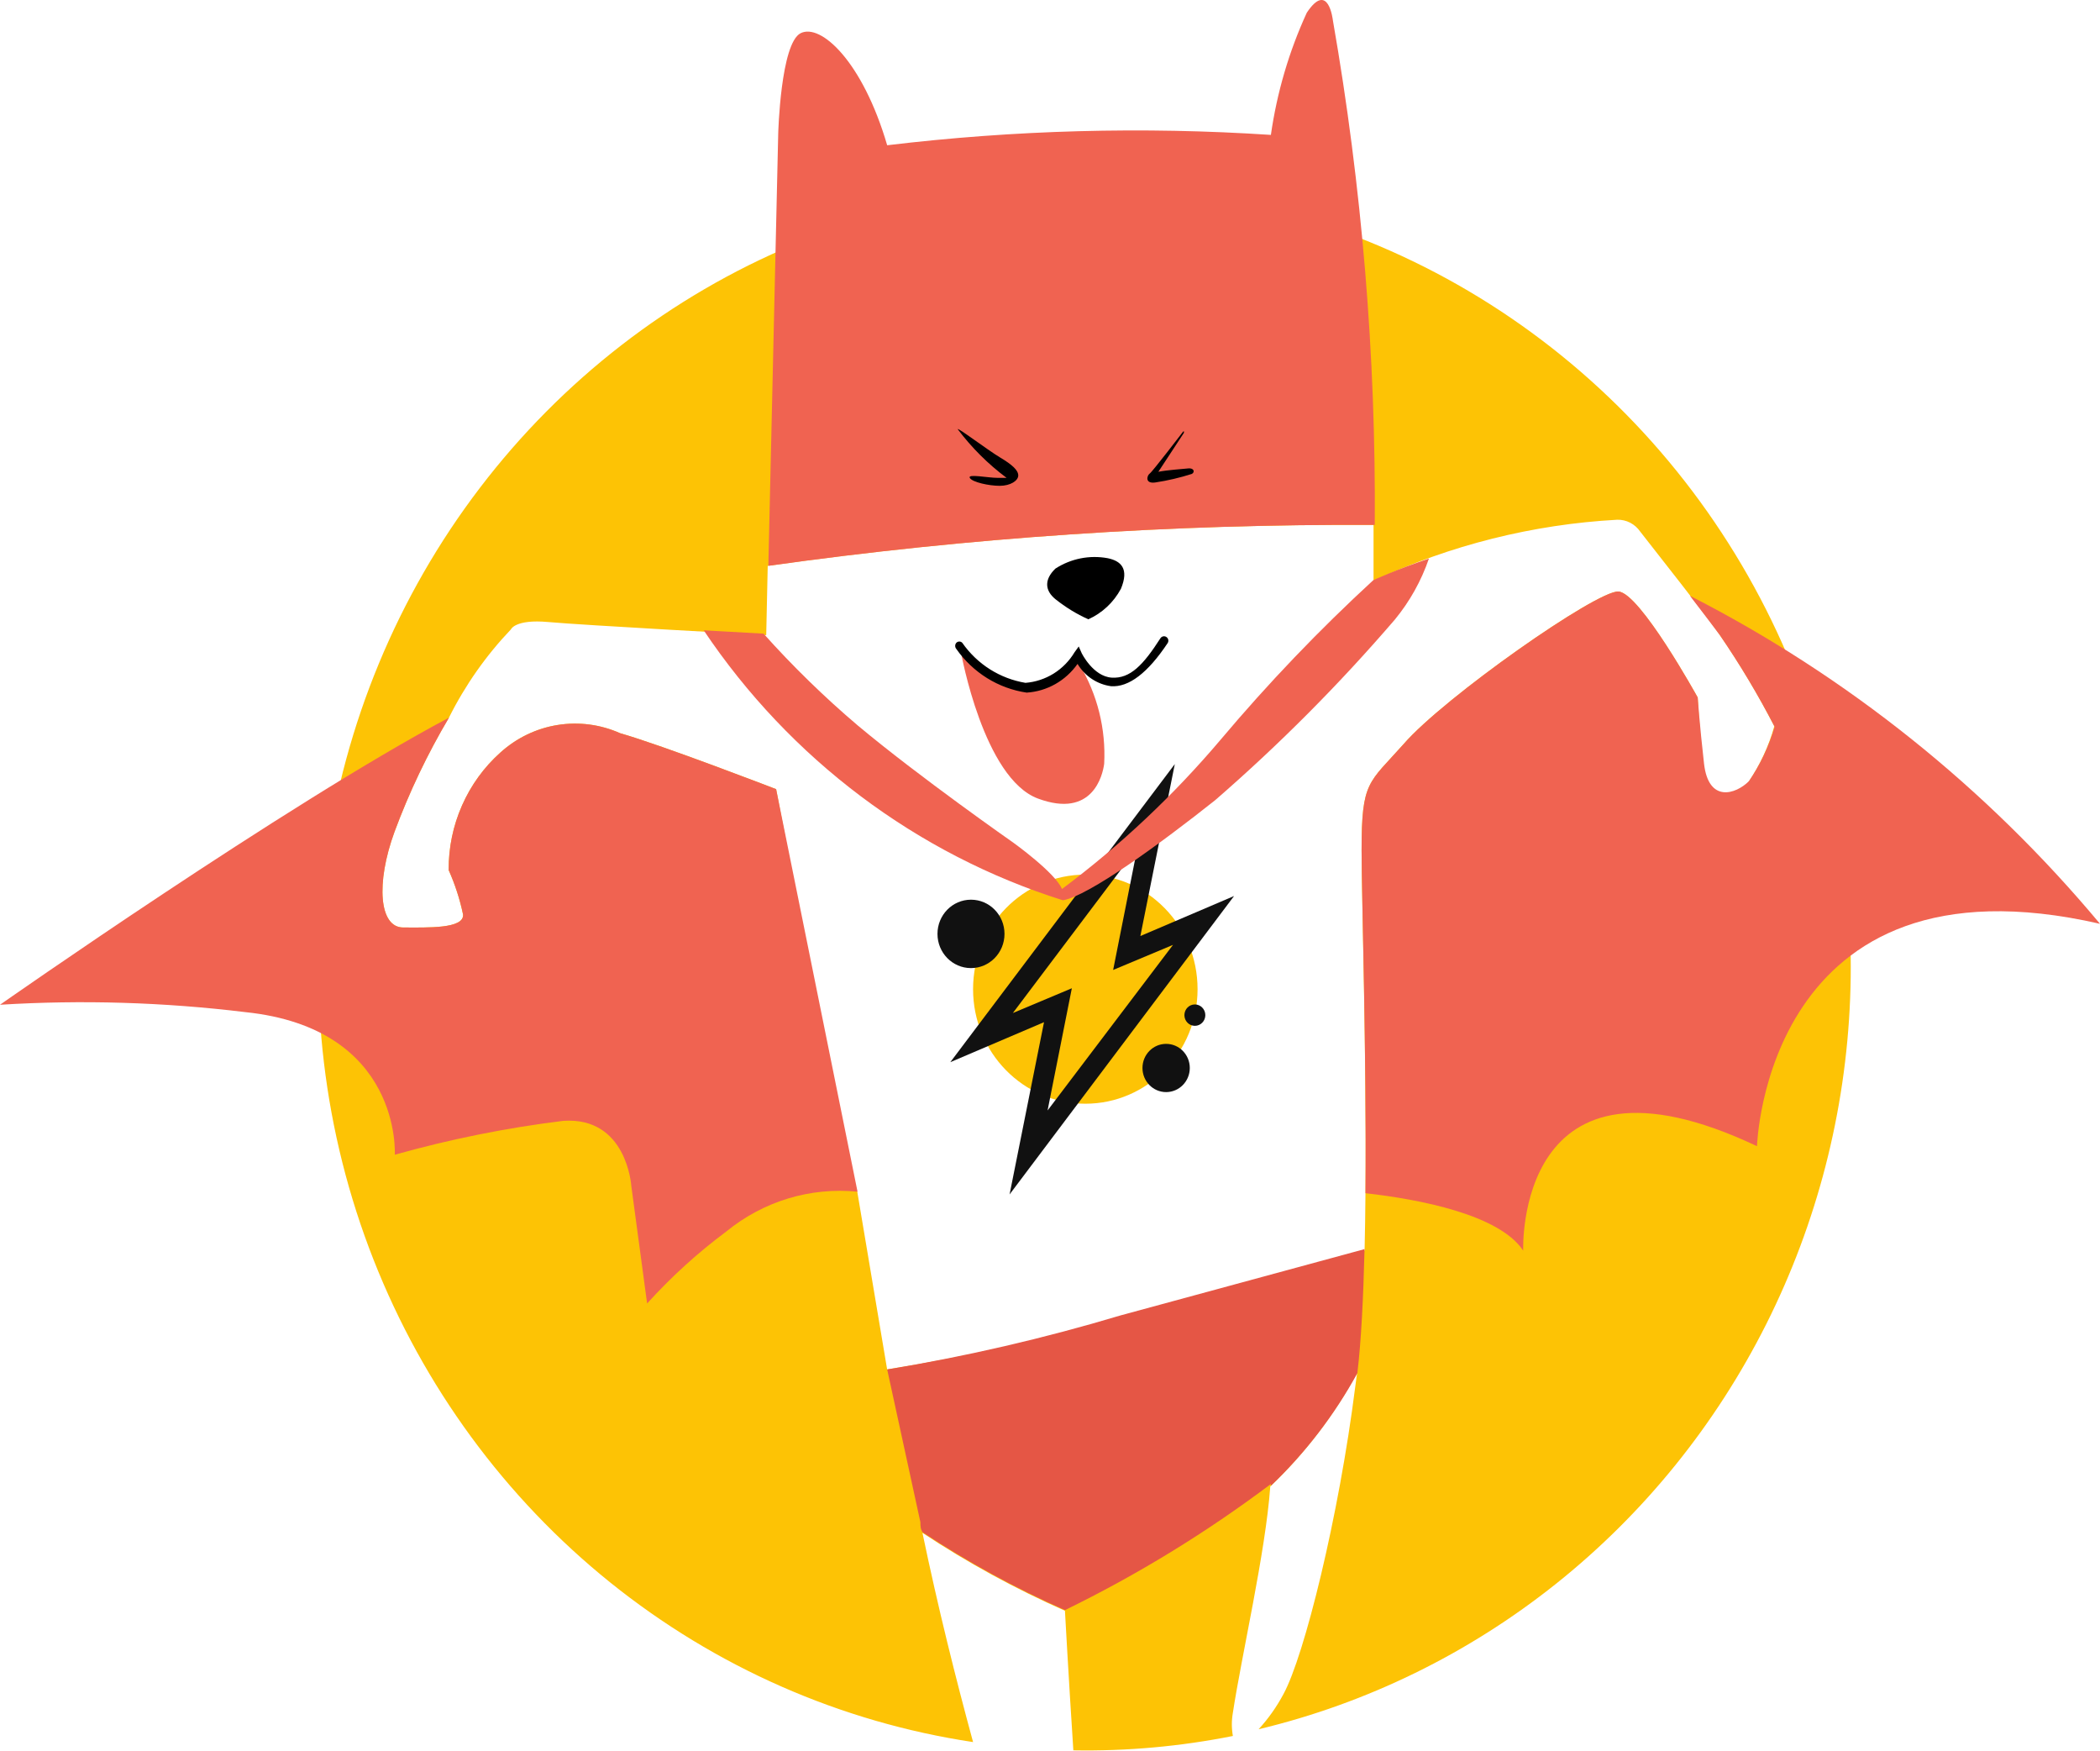
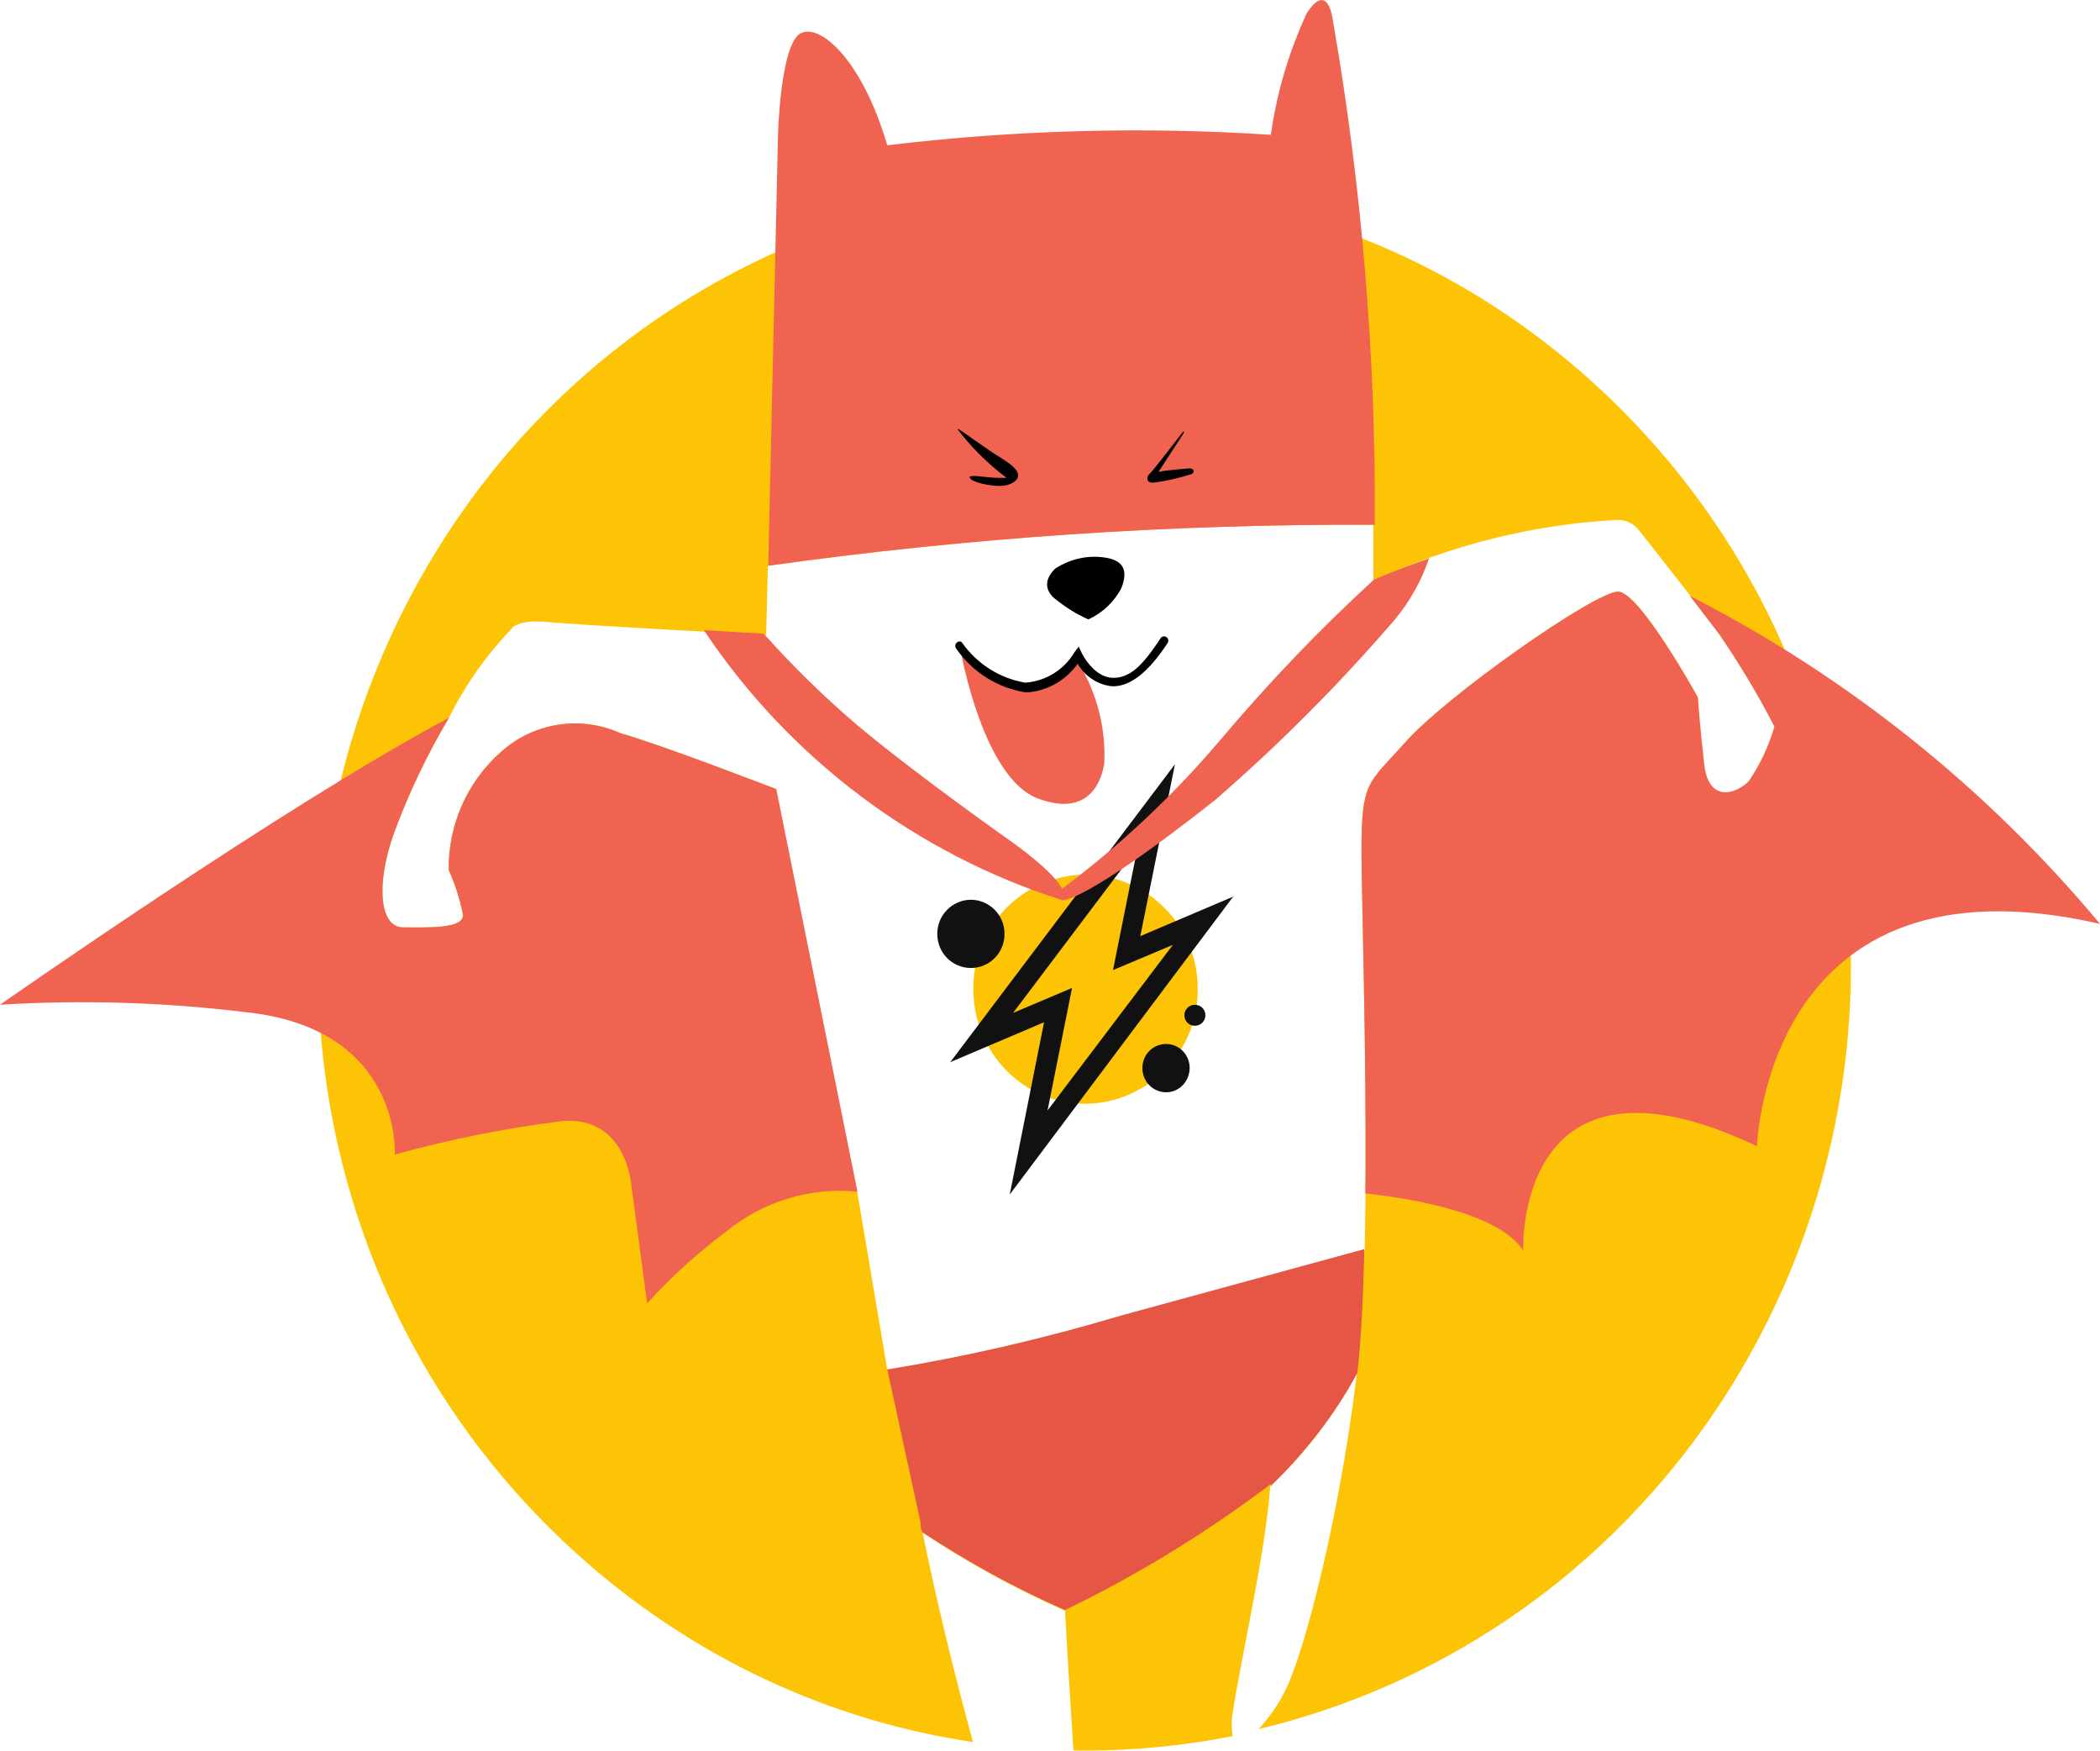
- <svg xmlns="http://www.w3.org/2000/svg" width="60" height="50" viewBox="0 0 60 50" fill="none">
-   <path d="M51.208 19.051C49.734 15.447 47.36 12.301 44.322 9.925C41.285 7.549 37.69 6.027 33.896 5.51C30.102 4.993 26.241 5.499 22.699 6.979C19.157 8.458 16.056 10.859 13.707 13.941C11.357 17.024 9.841 20.681 9.308 24.548C8.776 28.415 9.246 32.357 10.672 35.981C12.098 39.604 14.43 42.784 17.435 45.202C20.441 47.619 24.015 49.191 27.802 49.761C27.306 47.938 26.801 45.922 26.356 43.785C27.65 44.641 29.012 45.385 30.427 46.01C30.427 46.01 30.53 47.894 30.667 49.997C32.196 50.024 33.724 49.886 35.225 49.587C35.186 49.367 35.186 49.143 35.225 48.924C35.473 47.292 36.157 44.352 36.294 42.459C37.28 41.518 38.117 40.426 38.774 39.222L38.722 39.606C38.252 43.322 37.269 47.292 36.67 48.391C36.476 48.755 36.238 49.092 35.96 49.395C39.056 48.654 41.956 47.235 44.461 45.237C46.966 43.238 49.014 40.708 50.465 37.821C51.915 34.935 52.733 31.761 52.861 28.52C52.99 25.278 52.426 22.047 51.208 19.051ZM49.951 22.358C49.575 22.733 48.797 22.986 48.668 21.851C48.54 20.717 48.506 19.923 48.506 19.923C48.506 19.923 46.855 16.931 46.24 16.896C45.624 16.861 41.254 19.923 40.099 21.258C39.099 22.384 38.902 22.305 38.902 24.286C38.902 25.777 39.09 31.413 38.988 35.723L32.018 37.617C29.827 38.258 27.599 38.759 25.347 39.117L24.492 34.031H24.372L22.175 22.541C22.175 22.541 18.916 21.284 17.719 20.944C17.157 20.693 16.536 20.612 15.93 20.709C15.324 20.806 14.758 21.079 14.298 21.494C13.83 21.912 13.455 22.429 13.2 23.009C12.944 23.588 12.814 24.217 12.819 24.853C13 25.258 13.137 25.682 13.229 26.118C13.272 26.537 12.203 26.493 11.519 26.493C10.835 26.493 10.732 25.236 11.271 23.762C11.691 22.628 12.212 21.536 12.827 20.499C13.29 19.573 13.887 18.723 14.598 17.978C14.598 17.978 14.717 17.681 15.667 17.768C16.616 17.856 21.892 18.143 21.892 18.143L21.935 16.163C27.67 15.355 33.455 14.964 39.244 14.994C39.244 15.526 39.244 16.058 39.244 16.591C41.437 15.57 43.798 14.978 46.205 14.846C46.334 14.842 46.462 14.872 46.577 14.931C46.692 14.991 46.79 15.078 46.864 15.186C47.155 15.561 48.925 17.803 49.13 18.126C49.705 18.964 50.228 19.838 50.695 20.743C50.535 21.317 50.283 21.859 49.951 22.349V22.358Z" fill="#FDC305" />
-   <path d="M48.284 17.018C48.686 17.541 49.036 18.004 49.139 18.143C49.714 18.982 50.237 19.856 50.704 20.761C50.541 21.315 50.293 21.839 49.969 22.314C49.592 22.689 48.814 22.942 48.686 21.808C48.558 20.674 48.506 19.923 48.506 19.923C48.506 19.923 46.856 16.931 46.24 16.896C45.624 16.861 41.254 19.923 40.1 21.258C39.099 22.384 38.903 22.305 38.903 24.286C38.903 25.594 39.048 30.087 39.014 34.083C40.562 34.258 42.836 34.694 43.52 35.723C43.52 35.723 43.273 29.459 50.2 32.74C50.2 32.74 50.439 24.198 60 26.388C56.75 22.495 52.766 19.309 48.284 17.018Z" fill="#F06351" />
-   <path d="M39.279 14.994C39.314 10.159 38.913 5.332 38.081 0.572C38.081 0.572 37.953 -0.562 37.337 0.363C36.829 1.469 36.484 2.644 36.311 3.853C32.656 3.613 28.986 3.713 25.348 4.149C24.646 1.75 23.449 0.66 22.876 0.948C22.303 1.235 22.235 3.809 22.235 3.809L21.953 16.163C27.694 15.354 33.484 14.964 39.279 14.994Z" fill="#F06351" />
-   <path d="M38.782 39.222C38.893 38.288 38.953 37.05 38.987 35.68L32.018 37.573C29.828 38.229 27.601 38.745 25.348 39.117L26.297 43.48C26.297 43.575 26.297 43.671 26.357 43.767C27.651 44.623 29.012 45.368 30.427 45.992C32.496 44.983 34.466 43.777 36.311 42.389V42.441C37.292 41.505 38.126 40.419 38.782 39.222Z" fill="#E55645" />
-   <path d="M27.366 12.263C27.323 12.176 28.221 12.857 28.572 13.066C28.922 13.275 29.093 13.432 29.093 13.581C29.093 13.729 28.871 13.877 28.563 13.877C28.255 13.877 27.776 13.773 27.708 13.65C27.64 13.528 28.221 13.65 28.512 13.65H28.76C28.233 13.257 27.764 12.79 27.366 12.263Z" fill="black" />
-   <path d="M33.78 12.359C33.78 12.359 32.925 13.476 32.848 13.528C32.771 13.581 32.702 13.825 33.01 13.781C33.364 13.727 33.712 13.646 34.053 13.537C34.148 13.485 34.113 13.363 33.951 13.38C33.788 13.397 33.369 13.424 33.096 13.476L33.823 12.368C33.823 12.368 33.848 12.263 33.78 12.359Z" fill="black" />
-   <path d="M31.095 17.69C31.491 17.512 31.819 17.205 32.027 16.817C32.266 16.242 32.027 16.023 31.65 15.945C31.133 15.849 30.599 15.954 30.154 16.242C29.82 16.564 29.863 16.878 30.154 17.114C30.443 17.345 30.759 17.539 31.095 17.69Z" fill="black" />
-   <path d="M30.787 18.789C30.688 18.987 30.555 19.165 30.393 19.313C30.15 19.512 29.85 19.629 29.538 19.644C29.067 19.691 28.596 19.554 28.221 19.26C28.049 19.157 27.895 19.024 27.768 18.868C27.682 18.773 27.577 18.698 27.46 18.649C27.46 18.649 28.101 22.235 29.658 22.811C31.214 23.387 31.505 22.148 31.548 21.817C31.6 20.824 31.355 19.838 30.846 18.99C30.846 18.728 30.829 18.903 30.787 18.789Z" fill="#F06351" />
-   <path d="M29.333 19.784C28.933 19.725 28.548 19.584 28.203 19.37C27.858 19.155 27.558 18.872 27.323 18.536C27.302 18.512 27.291 18.481 27.291 18.449C27.291 18.417 27.302 18.386 27.323 18.362C27.334 18.35 27.348 18.341 27.362 18.334C27.377 18.328 27.393 18.325 27.409 18.325C27.425 18.325 27.441 18.328 27.455 18.334C27.47 18.341 27.483 18.35 27.494 18.362C27.706 18.665 27.974 18.922 28.284 19.118C28.594 19.314 28.939 19.445 29.299 19.505C29.583 19.483 29.859 19.392 30.103 19.241C30.347 19.089 30.552 18.88 30.701 18.632L30.821 18.466L30.906 18.658C30.906 18.658 31.231 19.321 31.762 19.356C32.292 19.391 32.668 18.99 33.155 18.231C33.173 18.203 33.202 18.184 33.234 18.177C33.266 18.171 33.299 18.177 33.326 18.196C33.354 18.214 33.373 18.243 33.379 18.276C33.385 18.309 33.379 18.343 33.361 18.37C32.791 19.225 32.252 19.635 31.744 19.601C31.548 19.574 31.36 19.503 31.195 19.393C31.029 19.283 30.89 19.136 30.787 18.964C30.619 19.202 30.402 19.399 30.151 19.541C29.899 19.683 29.62 19.766 29.333 19.784Z" fill="black" />
-   <path d="M31.009 31.527C32.78 31.527 34.216 30.062 34.216 28.255C34.216 26.448 32.78 24.983 31.009 24.983C29.238 24.983 27.802 26.448 27.802 28.255C27.802 30.062 29.238 31.527 31.009 31.527Z" fill="#FDC305" />
-   <path d="M35.259 25.594L32.582 26.737L33.566 21.825L27.152 30.34L29.829 29.198L28.845 34.118L35.259 25.594ZM28.939 28.936L32.497 24.216L31.804 27.706L33.514 26.99L29.931 31.719L30.624 28.229L28.939 28.936Z" fill="#111111" />
-   <path d="M27.742 27.653C28.271 27.653 28.7 27.216 28.7 26.676C28.7 26.136 28.271 25.699 27.742 25.699C27.213 25.699 26.785 26.136 26.785 26.676C26.785 27.216 27.213 27.653 27.742 27.653Z" fill="#111111" />
-   <path d="M33.318 31.195C33.691 31.195 33.994 30.887 33.994 30.506C33.994 30.125 33.691 29.817 33.318 29.817C32.945 29.817 32.642 30.125 32.642 30.506C32.642 30.887 32.945 31.195 33.318 31.195Z" fill="#111111" />
-   <path d="M34.139 29.302C34.304 29.302 34.438 29.165 34.438 28.997C34.438 28.828 34.304 28.691 34.139 28.691C33.974 28.691 33.84 28.828 33.84 28.997C33.84 29.165 33.974 29.302 34.139 29.302Z" fill="#111111" />
-   <path d="M39.236 16.573C37.692 17.993 36.238 19.511 34.883 21.119C33.533 22.715 32.01 24.149 30.342 25.394C30.154 24.931 28.948 24.067 28.948 24.067C28.948 24.067 26.263 22.192 24.501 20.717C23.549 19.908 22.652 19.034 21.816 18.1L20.105 18.004C22.574 21.683 26.192 24.401 30.368 25.716C31.103 25.594 33.173 24.085 34.721 22.855C36.552 21.266 38.267 19.543 39.852 17.699C40.278 17.182 40.608 16.591 40.827 15.954C39.852 16.285 39.236 16.573 39.236 16.573Z" fill="#F06351" />
-   <path d="M22.175 22.541C22.175 22.541 18.917 21.284 17.72 20.944C17.157 20.693 16.537 20.612 15.93 20.709C15.324 20.806 14.758 21.079 14.299 21.494C13.83 21.912 13.455 22.429 13.2 23.009C12.945 23.588 12.815 24.217 12.819 24.853C13 25.258 13.138 25.682 13.23 26.118C13.273 26.537 12.204 26.493 11.519 26.493C10.835 26.493 10.733 25.236 11.271 23.762C11.692 22.628 12.213 21.536 12.828 20.499C8.167 22.977 0 28.7 0 28.7C2.336 28.556 4.68 28.627 7.004 28.91C11.494 29.372 11.28 32.984 11.28 32.984C12.859 32.54 14.468 32.216 16.095 32.016C17.908 31.893 18.036 33.865 18.036 33.865L18.489 37.233C19.177 36.473 19.936 35.783 20.755 35.174C21.811 34.312 23.155 33.905 24.501 34.04L22.175 22.541Z" fill="#F06351" />
+ <svg xmlns="http://www.w3.org/2000/svg" viewBox="0 0 60 50" fill="none">
+   <path d="M51.2 19.05a22.3 22.3 0 0 0-6.88-9.13 21.5 21.5 0 0 0-21.62-2.95 21.95 21.95 0 0 0-9 6.97 22.76 22.76 0 0 0-3.04 22.04 22.31 22.31 0 0 0 6.78 9.22c3 2.42 6.57 4 10.36 4.56-.5-1.82-1-3.84-1.44-5.98 1.29.86 2.65 1.6 4.07 2.23 0 0 .1 1.88.24 3.99a21.7 21.7 0 0 0 4.55-.41 1.9 1.9 0 0 1 0-.67c.25-1.63.94-4.57 1.07-6.46.99-.94 1.83-2.03 2.48-3.24l-.05.39c-.47 3.71-1.45 7.68-2.05 8.78-.2.37-.43.7-.71 1 3.1-.74 6-2.16 8.5-4.15 2.5-2 4.55-4.53 6-7.42a22.73 22.73 0 0 0 .75-18.77Zm-1.25 3.3c-.38.38-1.15.64-1.28-.5a30.8 30.8 0 0 1-.16-1.93s-1.65-2.99-2.27-3.02c-.62-.04-4.99 3.02-6.14 4.36-1 1.12-1.2 1.05-1.2 3.03 0 1.49.19 7.12.09 11.43l-6.97 1.9a53.8 53.8 0 0 1-6.67 1.5l-.86-5.09h-.12l-2.2-11.49s-3.25-1.26-4.45-1.6a3.16 3.16 0 0 0-3.42.55 4.42 4.42 0 0 0-1.48 3.36c.18.4.32.83.4 1.27.05.42-1.02.37-1.7.37-.69 0-.79-1.25-.25-2.73a19.9 19.9 0 0 1 1.56-3.26c.46-.93 1.06-1.78 1.77-2.52 0 0 .12-.3 1.07-.21.95.09 6.22.37 6.22.37l.05-1.98c5.73-.8 11.51-1.2 17.3-1.17v1.6a18.95 18.95 0 0 1 6.97-1.74.76.76 0 0 1 .65.34c.3.37 2.06 2.61 2.27 2.94.57.83 1.1 1.7 1.57 2.61a5.5 5.5 0 0 1-.75 1.6v.02Z" fill="#FDC305" />
+   <path d="m48.28 17.02.86 1.12c.57.84 1.1 1.72 1.56 2.62a5.5 5.5 0 0 1-.73 1.55c-.38.38-1.16.63-1.28-.5-.13-1.14-.18-1.89-.18-1.89s-1.65-2.99-2.27-3.02c-.62-.04-4.99 3.02-6.14 4.36-1 1.12-1.2 1.05-1.2 3.03 0 1.3.15 5.8.11 9.8 1.55.17 3.83.6 4.51 1.63 0 0-.25-6.26 6.68-2.98 0 0 .24-8.54 9.8-6.35a37.5 37.5 0 0 0-11.72-9.37Zm-9-2.02c.03-4.84-.37-9.67-1.2-14.43 0 0-.13-1.13-.74-.2-.51 1.1-.86 2.27-1.03 3.48a59.42 59.42 0 0 0-10.96.3c-.7-2.4-1.9-3.49-2.47-3.2-.58.29-.65 2.86-.65 2.86l-.28 12.35a121 121 0 0 1 17.33-1.17Z" fill="#F06351" />
+   <path d="M38.78 39.22c.11-.93.17-2.17.2-3.54l-6.96 1.9a53.8 53.8 0 0 1-6.67 1.54l.95 4.36c0 .1 0 .2.06.29 1.3.85 2.65 1.6 4.07 2.22 2.07-1 4.04-2.21 5.88-3.6v.05c.98-.94 1.82-2.02 2.47-3.22Z" fill="#E55645" />
+   <path d="M27.37 12.26c-.05-.08.85.6 1.2.8.35.22.52.37.52.52 0 .15-.22.3-.53.3-.3 0-.78-.1-.85-.23-.07-.12.51 0 .8 0h.25c-.53-.4-1-.86-1.4-1.39Zm6.41.1s-.86 1.12-.93 1.17c-.08.05-.15.3.16.25.35-.05.7-.13 1.04-.24.1-.06.06-.18-.1-.16-.16.02-.58.04-.85.1l.72-1.11s.03-.1-.04-.01Zm-2.68 5.33c.4-.18.72-.49.93-.87.24-.58 0-.8-.38-.88-.52-.1-1.05.01-1.5.3-.33.32-.29.64 0 .87.3.24.6.43.94.58Z" fill="#000" />
+   <path d="M30.79 18.79a1.46 1.46 0 0 1-1.25.86c-.47.04-.94-.1-1.32-.39a1.7 1.7 0 0 1-.45-.4.85.85 0 0 0-.31-.21s.64 3.59 2.2 4.16c1.55.58 1.84-.66 1.89-1 .05-.99-.2-1.97-.7-2.82 0-.26-.02-.09-.06-.2Z" fill="#F06351" />
+   <path d="M29.33 19.78a2.96 2.96 0 0 1-2-1.24.13.13 0 0 1 0-.18.12.12 0 0 1 .13-.03l.03.03a2.78 2.78 0 0 0 1.8 1.14 1.78 1.78 0 0 0 1.41-.87l.12-.16.09.19s.32.66.85.7c.53.03.9-.37 1.4-1.13a.12.12 0 0 1 .17-.03c.02.01.04.04.05.08 0 .03 0 .06-.02.09-.57.86-1.1 1.27-1.62 1.23a1.3 1.3 0 0 1-.95-.64 1.95 1.95 0 0 1-1.46.82Z" fill="#000" />
+   <path d="M31 31.53a3.25 3.25 0 0 0 3.22-3.27 3.25 3.25 0 0 0-3.21-3.28 3.24 3.24 0 0 0-3.2 3.28c0 1.8 1.43 3.27 3.2 3.27Z" fill="#FDC305" />
+   <path d="m35.26 25.6-2.68 1.14.99-4.91-6.42 8.51 2.68-1.14-.98 4.92 6.4-8.53Zm-6.32 3.34 3.56-4.72-.7 3.49 1.71-.72-3.58 4.73.7-3.5-1.7.72Zm-1.2-1.29c.53 0 .96-.43.96-.97a.97.97 0 0 0-.96-.98.97.97 0 0 0-.96.98c0 .54.43.97.96.97Zm5.58 3.55c.37 0 .67-.31.67-.7 0-.37-.3-.68-.67-.68-.38 0-.68.3-.68.69 0 .38.3.69.68.69Zm.82-1.9a.3.3 0 0 0 .3-.3.3.3 0 0 0-.3-.3.3.3 0 0 0-.3.3c0 .17.13.3.3.3Z" fill="#111" />
+   <path d="M39.24 16.57c-1.55 1.42-3 2.94-4.36 4.55a27.48 27.48 0 0 1-4.54 4.27c-.19-.46-1.4-1.32-1.4-1.32s-2.68-1.88-4.44-3.35a27.62 27.62 0 0 1-2.68-2.62l-1.71-.1a19.39 19.39 0 0 0 10.26 7.72c.73-.13 2.8-1.64 4.35-2.87a49.8 49.8 0 0 0 5.13-5.15c.43-.52.76-1.1.98-1.75-.98.34-1.6.62-1.6.62Zm-17.06 5.97s-3.26-1.26-4.46-1.6a3.16 3.16 0 0 0-3.42.55 4.42 4.42 0 0 0-1.48 3.36c.18.4.32.83.41 1.27.04.42-1.03.37-1.71.37-.68 0-.79-1.25-.25-2.73a19.9 19.9 0 0 1 1.56-3.26c-4.66 2.48-12.83 8.2-12.83 8.2a38.4 38.4 0 0 1 7 .21c4.5.46 4.28 4.07 4.28 4.07 1.58-.44 3.19-.76 4.81-.96 1.82-.13 1.95 1.85 1.95 1.85l.45 3.36c.69-.76 1.45-1.45 2.27-2.06a5.11 5.11 0 0 1 3.74-1.13l-2.32-11.5Z" fill="#F06351" />
</svg>
